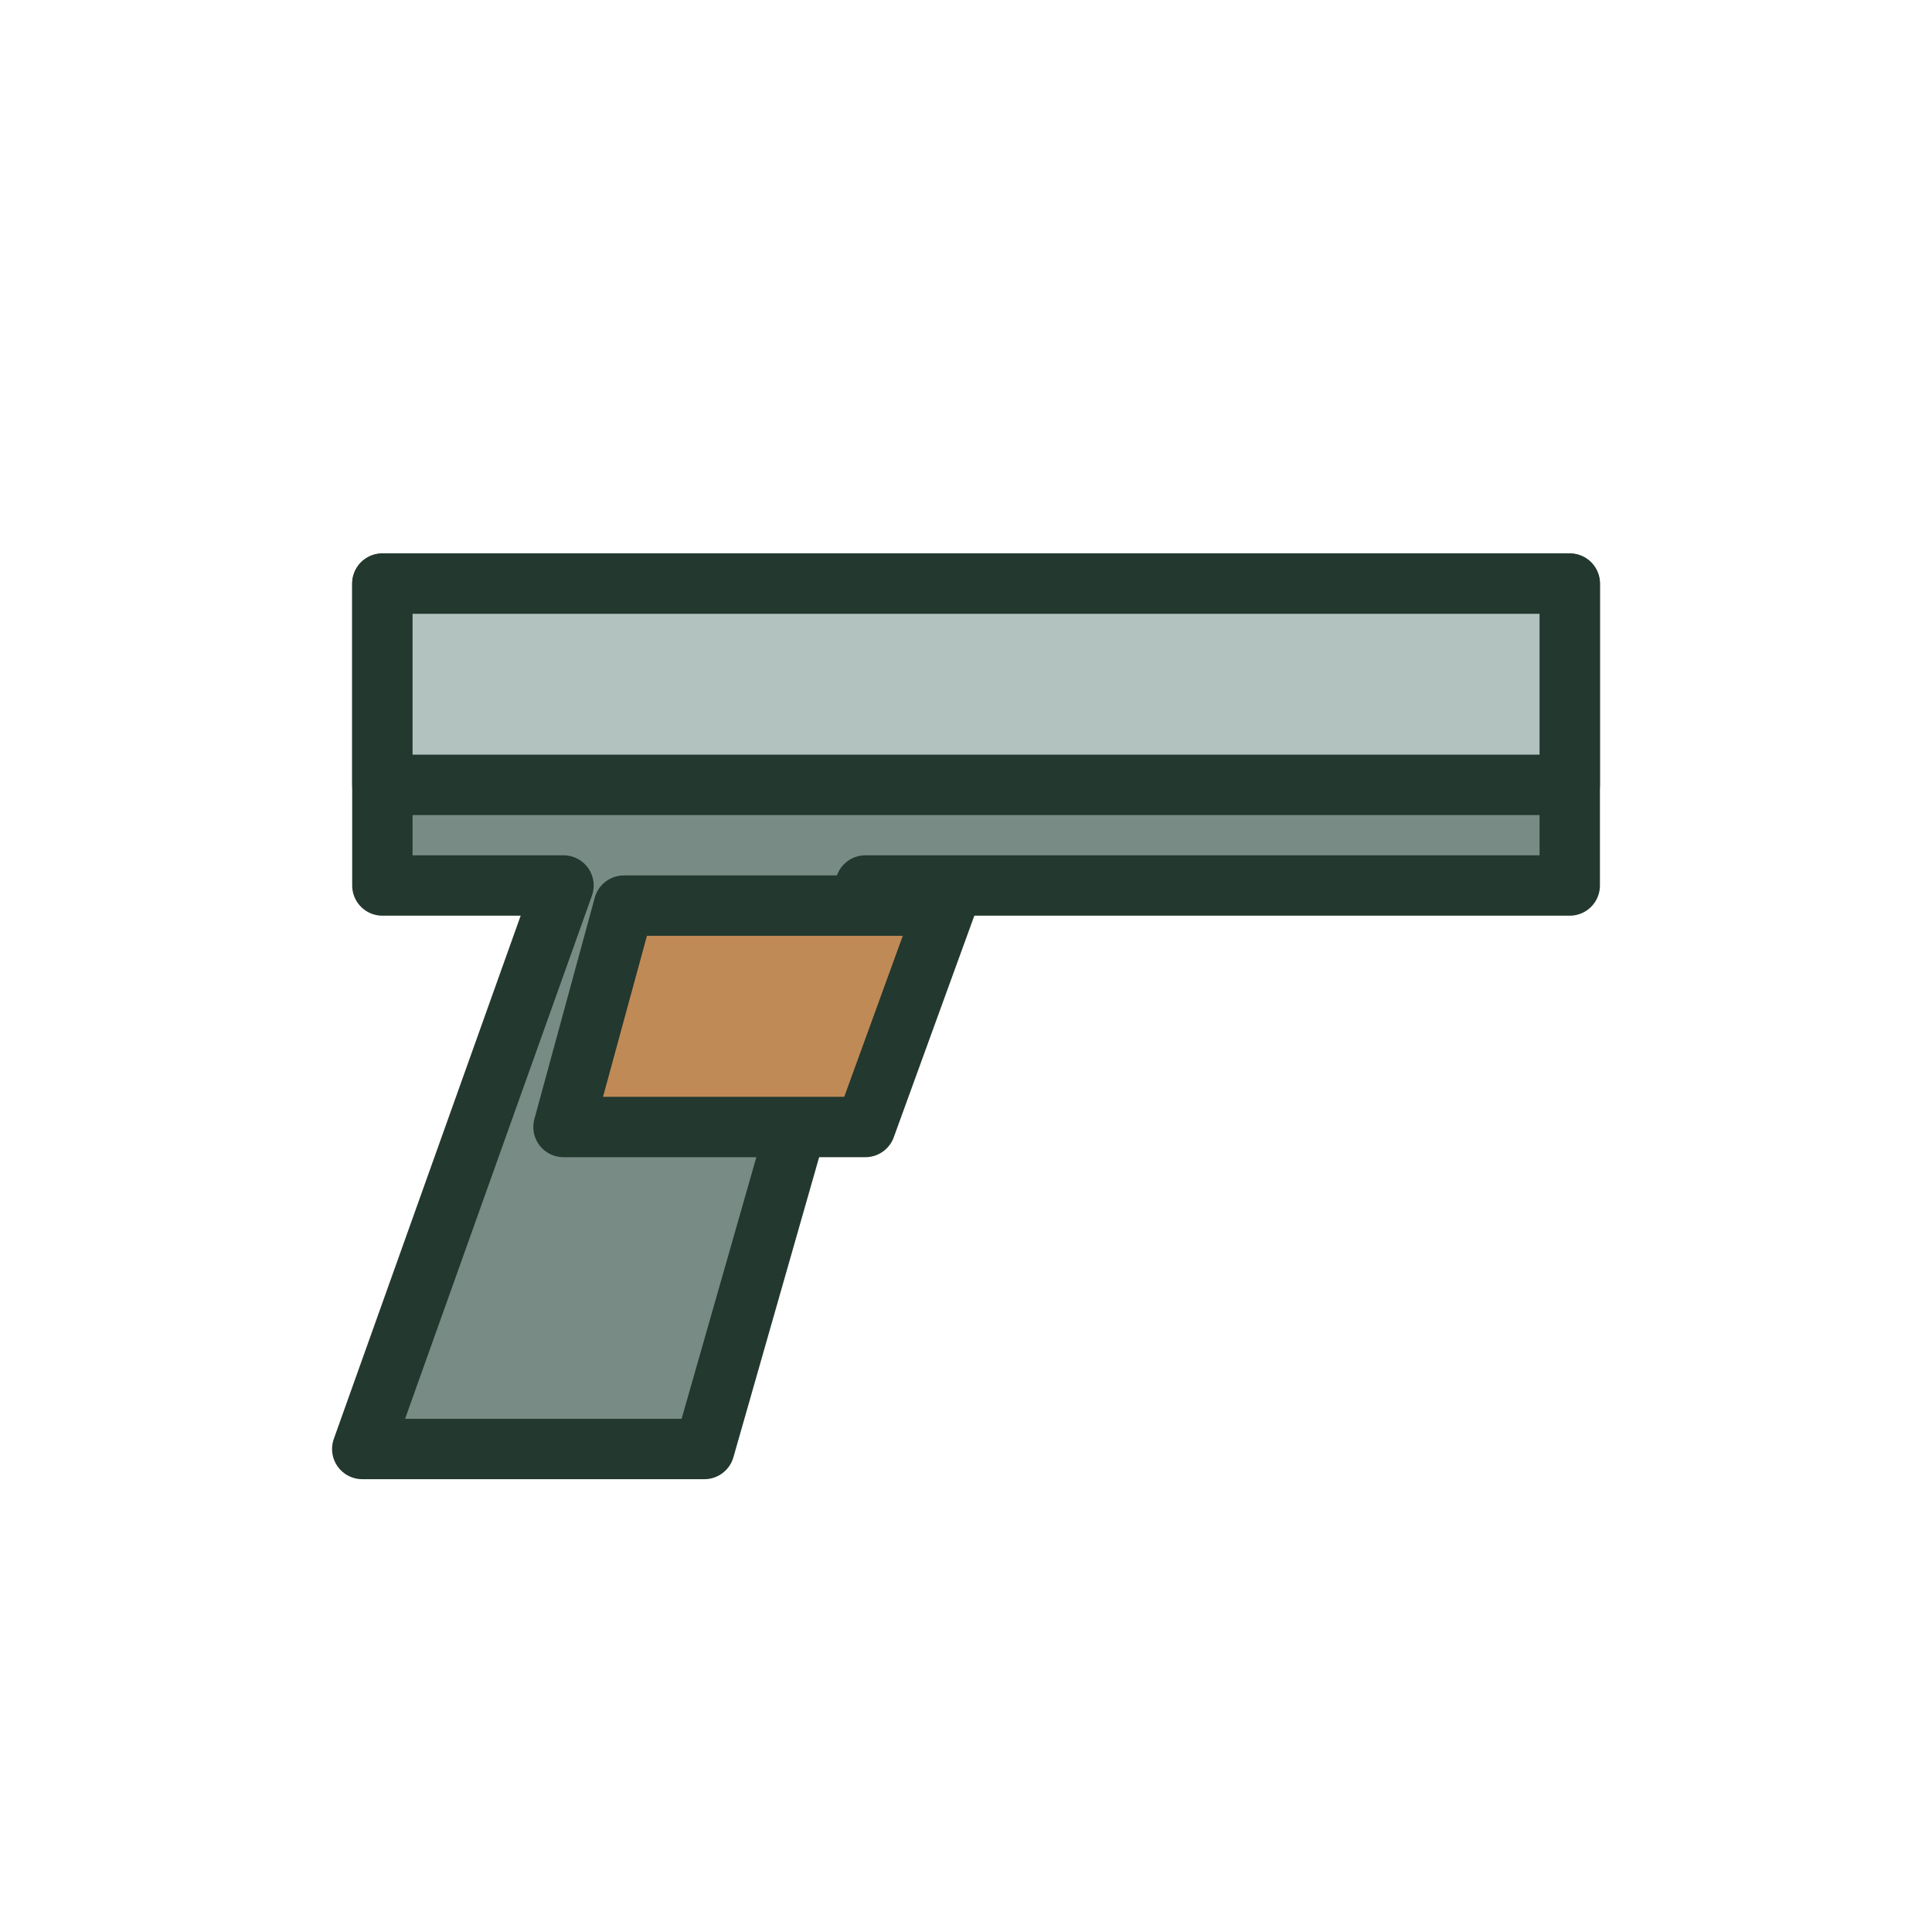
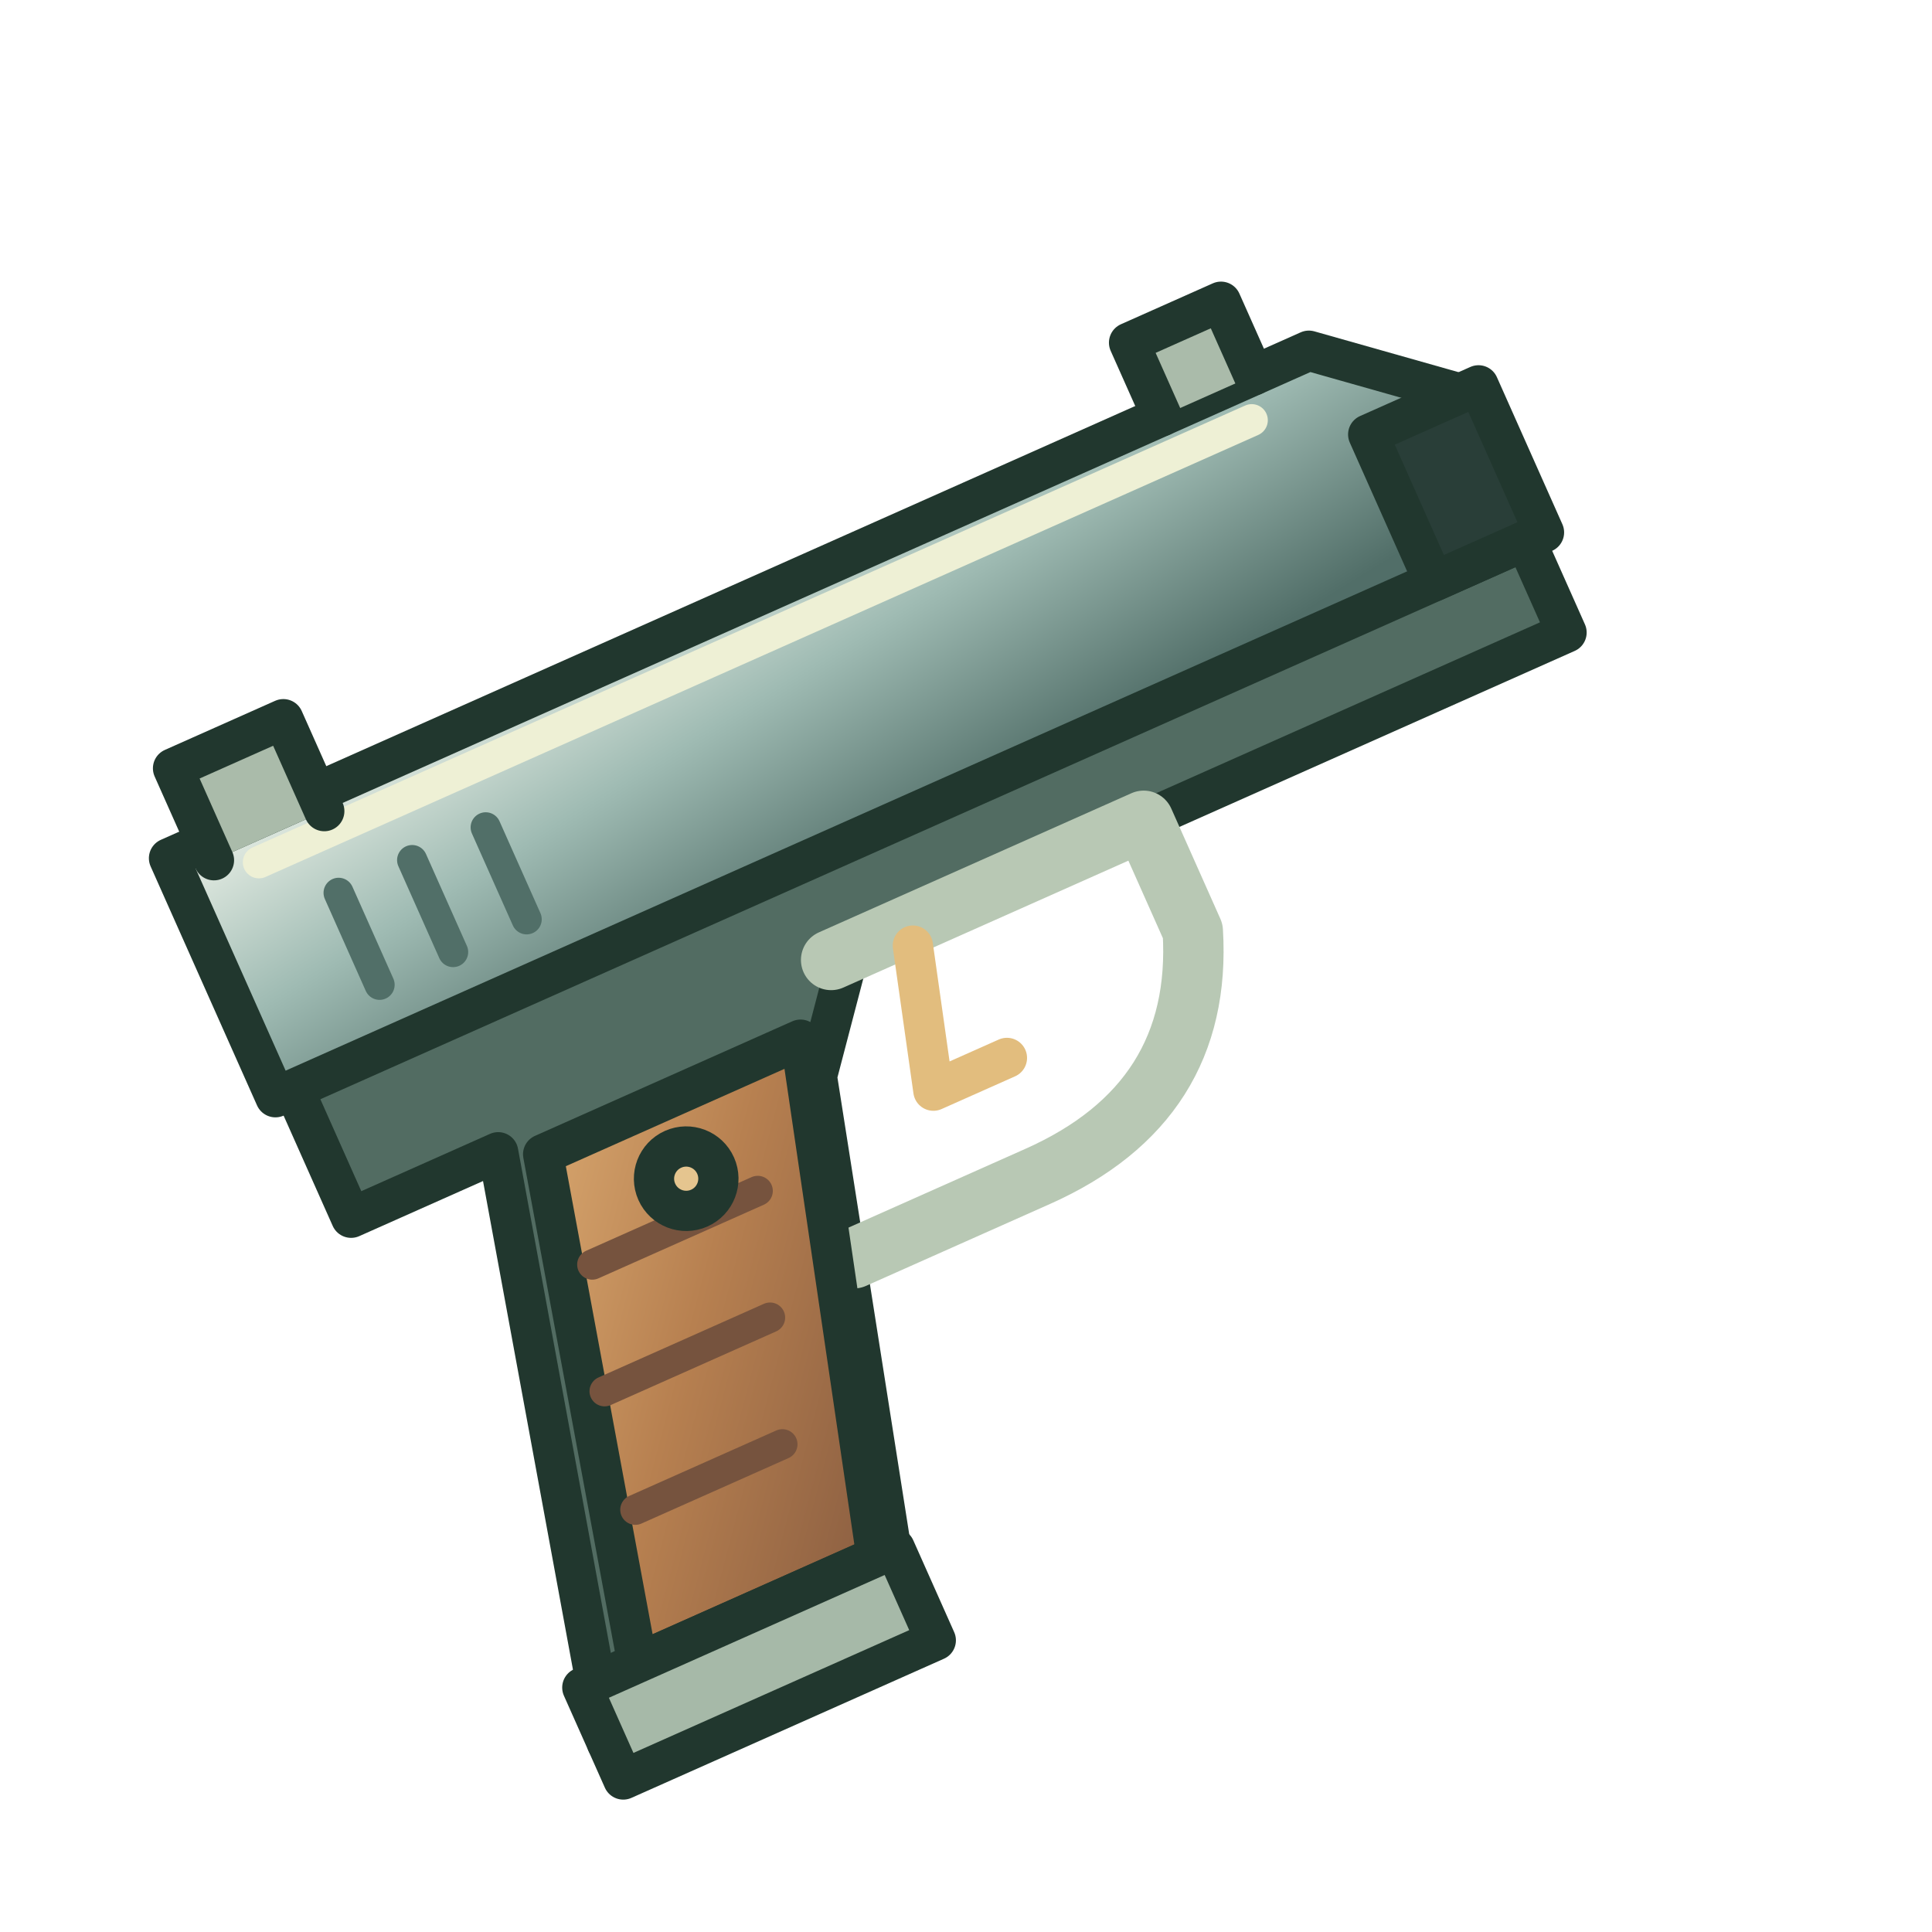
<svg xmlns="http://www.w3.org/2000/svg" width="96" height="96" viewBox="0 0 96 96">
-   <g stroke="#23382e" stroke-width="3" stroke-linejoin="round" stroke-linecap="round">
-     <path d="M19 29H78V44H43L35 72H18L28 44H19Z" fill="#798b85" />
-     <path d="M19 29H78V39H19Z" fill="#b1c2bf" />
-     <path d="M31 45H47L43 56H28Z" fill="#c08a56" />
+   <defs>
+     <linearGradient id="steel" x1="0" y1="0" x2="0.7" y2="1" gradientUnits="objectBoundingBox">
+       <stop stop-color="#e7eee5" />
+       <stop offset=".45" stop-color="#9fbbb3" />
+       <stop offset="1" stop-color="#516e68" />
+     </linearGradient>
+     <linearGradient id="wood" x1="0" y1="0" x2="1" y2="1">
+       <stop stop-color="#e4b57a" />
+       <stop offset=".45" stop-color="#b78050" />
+       <stop offset="1" stop-color="#78503b" />
+     </linearGradient>
+     <linearGradient id="olive" x1="0" y1="0" x2="0" y2="1">
+       <stop stop-color="#a2ae8c" />
+       <stop offset="1" stop-color="#536956" />
+     </linearGradient>
+     <linearGradient id="blade" x1="0" y1="0" x2="1" y2="0">
+       <stop stop-color="#7e9d99" />
+       <stop offset=".47" stop-color="#bdd3cc" />
+       <stop offset=".5" stop-color="#f3f3da" />
+       <stop offset="1" stop-color="#a0bbb4" />
+     </linearGradient>
+   </defs>
+   <g stroke="#21372e" stroke-linejoin="round" stroke-linecap="round">
+     <g transform="rotate(-24 48 48)" stroke-width="2">
+       <path d="M15 28H76L82 33V45H43L39 50 32 76H16L23 47H15Z" fill="#526c62" />
+       <path d="M14 27H76L82 32V40H14Z" fill="url(#steel)" />
+       <path d="M18 29H72" stroke="#eef0d5" stroke-width="1.6" />
+       <path d="M16 28V23H22V28M68 27V23H73V27" fill="#aabbaa" />
+       <path d="M77 32H83V40H77Z" fill="#293e38" />
+       <path d="M42 45H59V51Q56 59 47 59H37" fill="none" stroke="#b8c8b4" stroke-width="3" />
+       <path d="M46 46 44 53H48" fill="none" stroke="#e2bd7e" />
+       <path d="M25 48H39L32 73H19Z" fill="url(#wood)" />
+       <path d="M25 54H34M23 60H32M22 66H30" stroke="#76533e" stroke-width="1.5" />
+       <circle cx="31" cy="52" r="1.6" fill="#e5c58f" />
+       <path d="M16 73H33V78H16Z" fill="#a6b9a8" />
+       <path d="M21 32V37M25 32V37M29 32V37" stroke="#516f68" stroke-width="1.5" />
+     </g>
  </g>
</svg>
